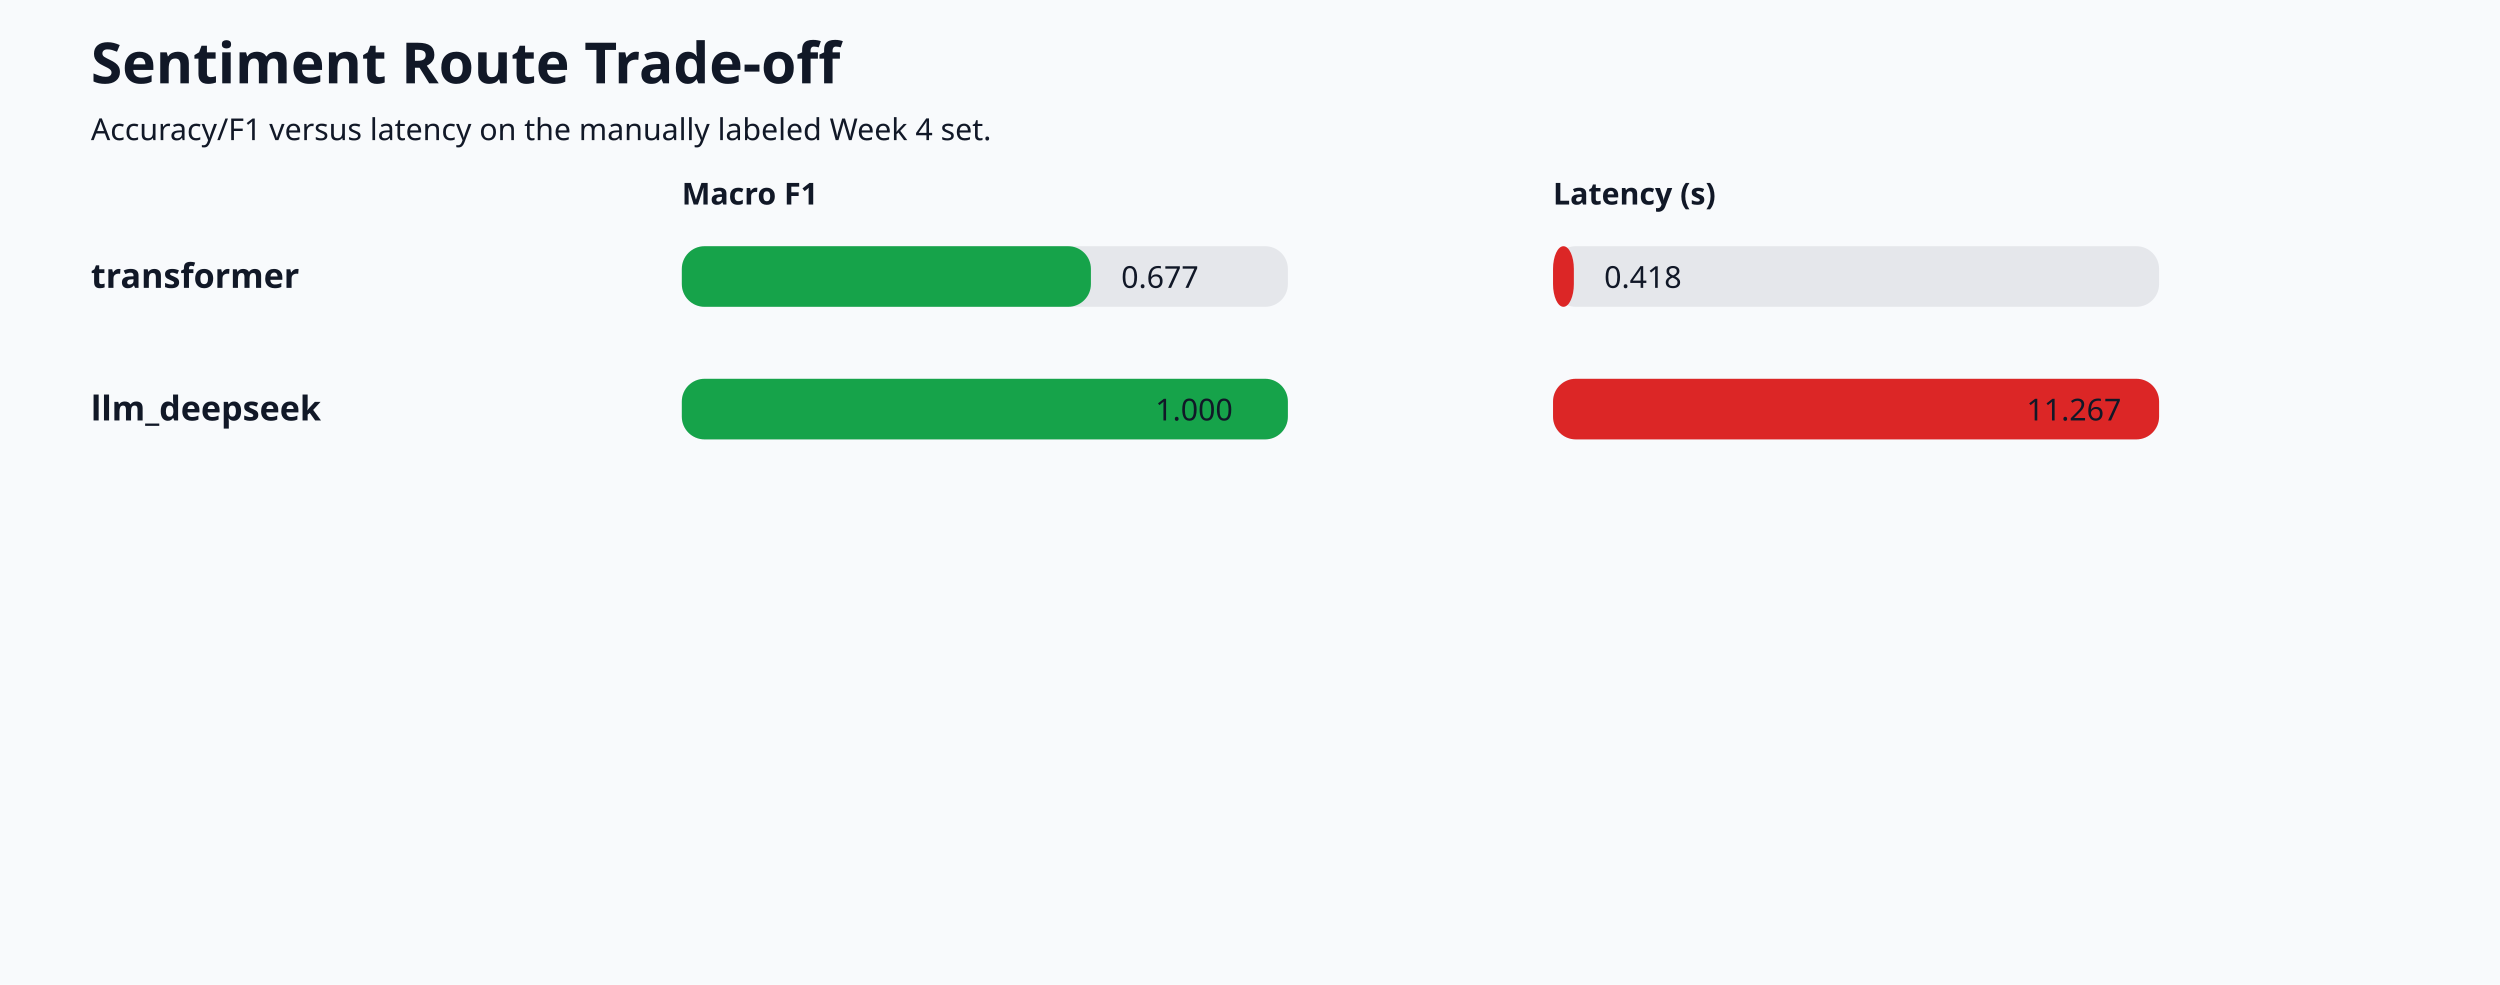
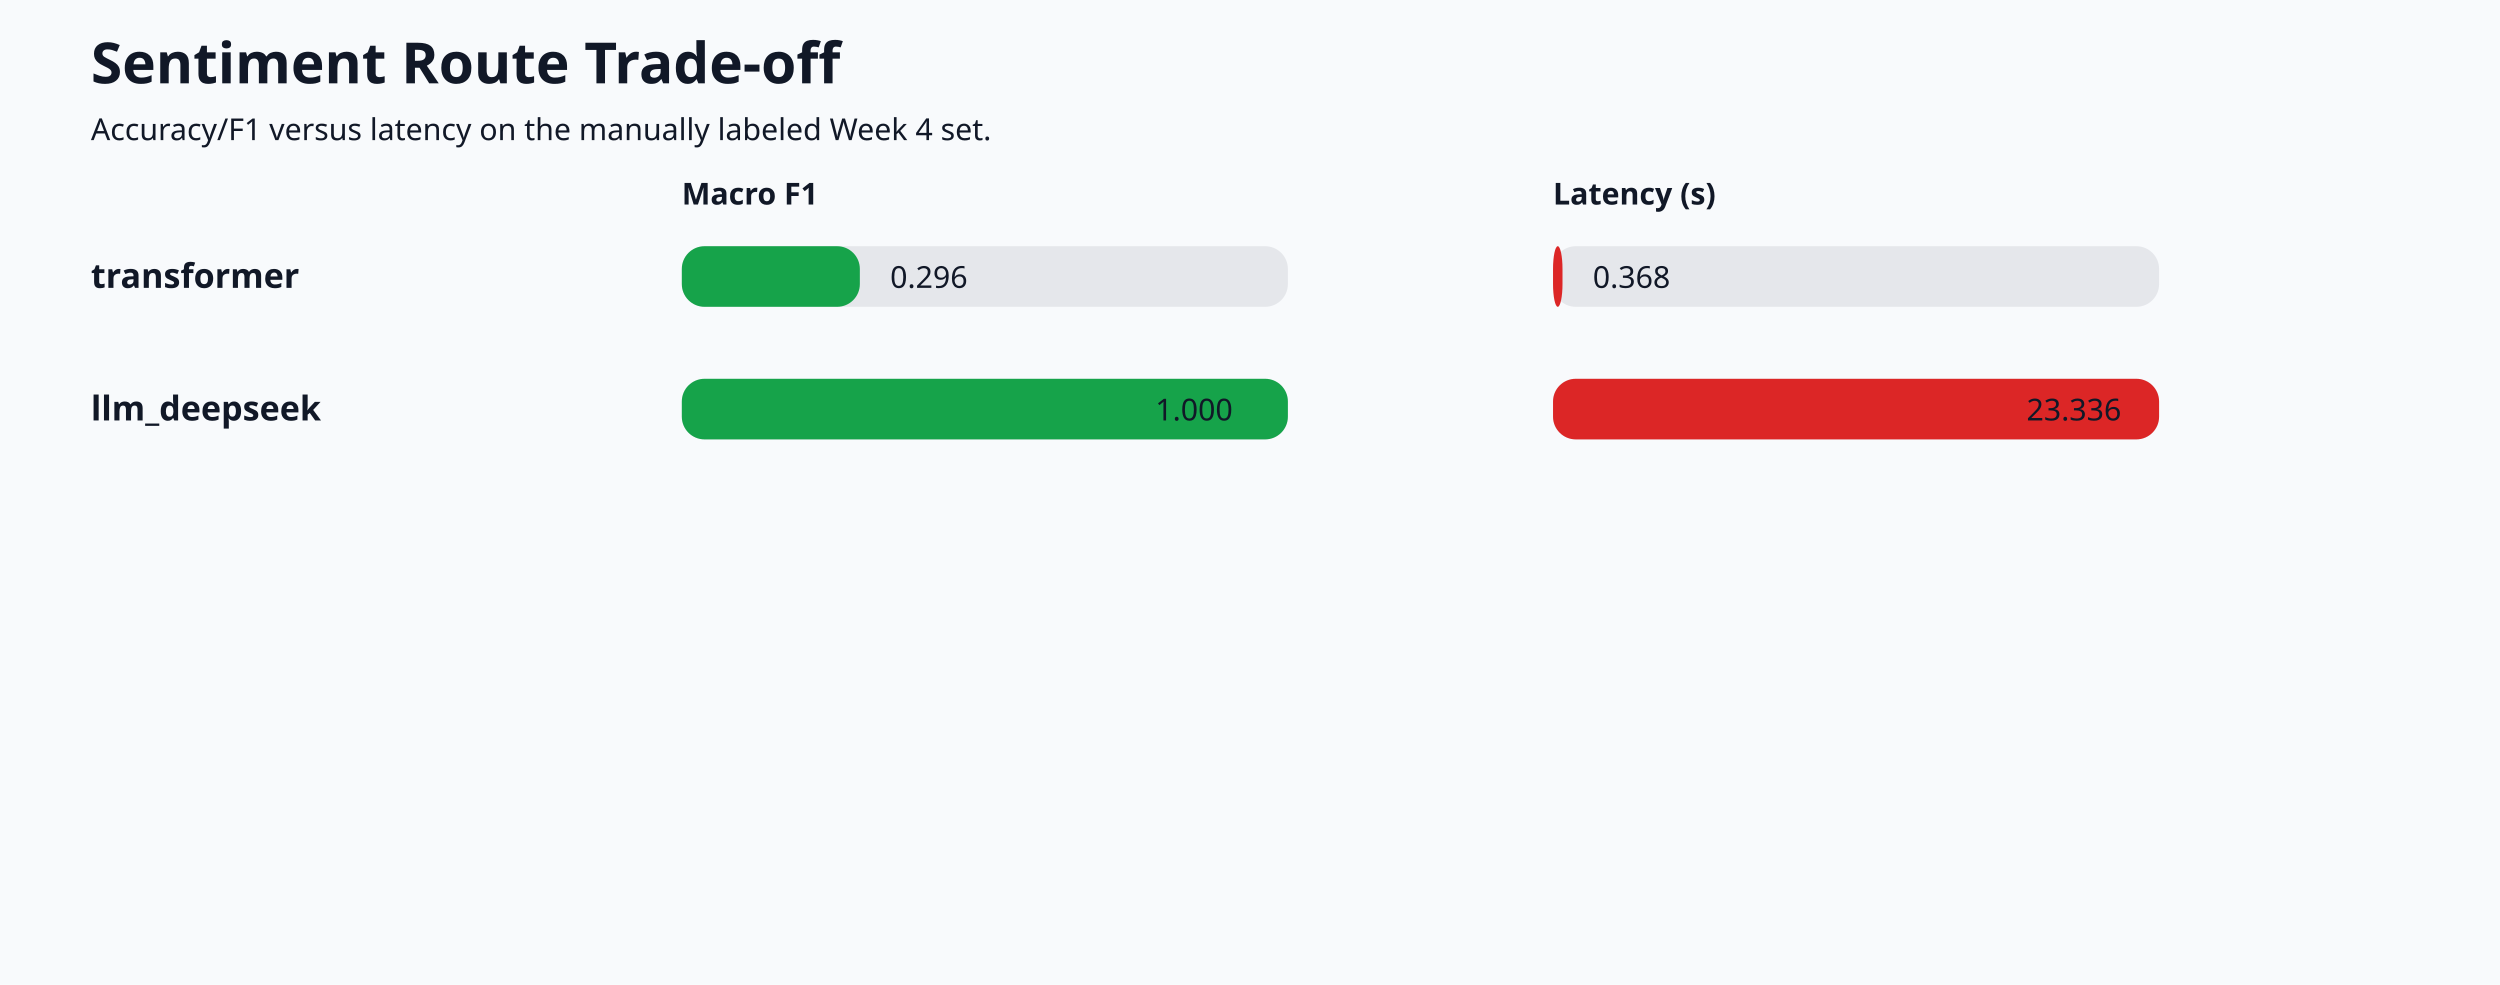
<svg xmlns="http://www.w3.org/2000/svg" width="1320" height="520" viewBox="0 0 1320 520">
  <rect width="1320" height="520" fill="#f8fafc" />
  <text x="48" y="44" font-family="Segoe UI, Microsoft YaHei, sans-serif" font-size="30" font-weight="700" fill="#111827">Sentiment Route Trade-off</text>
  <text x="48" y="74" font-family="Segoe UI, Microsoft YaHei, sans-serif" font-size="16" font-weight="400" fill="#111827">Accuracy/F1 versus latency on the manually labeled Week 4 set.</text>
  <text x="360" y="108" font-family="Segoe UI, Microsoft YaHei, sans-serif" font-size="16" font-weight="700" fill="#111827">Macro F1</text>
  <text x="820" y="108" font-family="Segoe UI, Microsoft YaHei, sans-serif" font-size="16" font-weight="700" fill="#111827">Latency (s)</text>
  <text x="48" y="152" font-family="Segoe UI, Microsoft YaHei, sans-serif" font-size="18" font-weight="600" fill="#111827">transformer</text>
  <rect x="360" y="130" width="320" height="32" rx="12" fill="#e5e7eb" />
-   <rect x="360" y="130" width="216" height="32" rx="12" fill="#16a34a" />
-   <text x="592" y="152" font-family="Segoe UI, Microsoft YaHei, sans-serif" font-size="16" font-weight="400" fill="#111827">0.677</text>
+   <rect x="360" y="130" width="94" height="32" rx="12" fill="#16a34a" />
+   <text x="470" y="152" font-family="Segoe UI, Microsoft YaHei, sans-serif" font-size="16" font-weight="400" fill="#111827">0.296</text>
  <rect x="820" y="130" width="320" height="32" rx="12" fill="#e5e7eb" />
-   <rect x="820" y="130" width="11" height="32" rx="12" fill="#dc2626" />
-   <text x="847" y="152" font-family="Segoe UI, Microsoft YaHei, sans-serif" font-size="16" font-weight="400" fill="#111827">0.418</text>
+   <rect x="820" y="130" width="5" height="32" rx="12" fill="#dc2626" />
+   <text x="841" y="152" font-family="Segoe UI, Microsoft YaHei, sans-serif" font-size="16" font-weight="400" fill="#111827">0.368</text>
  <text x="48" y="222" font-family="Segoe UI, Microsoft YaHei, sans-serif" font-size="18" font-weight="600" fill="#111827">llm_deepseek</text>
  <rect x="360" y="200" width="320" height="32" rx="12" fill="#e5e7eb" />
  <rect x="360" y="200" width="320" height="32" rx="12" fill="#16a34a" />
  <text x="610" y="222" font-family="Segoe UI, Microsoft YaHei, sans-serif" font-size="16" font-weight="400" fill="#111827">1.000</text>
  <rect x="820" y="200" width="320" height="32" rx="12" fill="#e5e7eb" />
  <rect x="820" y="200" width="320" height="32" rx="12" fill="#dc2626" />
-   <text x="1070" y="222" font-family="Segoe UI, Microsoft YaHei, sans-serif" font-size="16" font-weight="400" fill="#111827">11.267</text>
+   <text x="1070" y="222" font-family="Segoe UI, Microsoft YaHei, sans-serif" font-size="16" font-weight="400" fill="#111827">23.336</text>
</svg>
